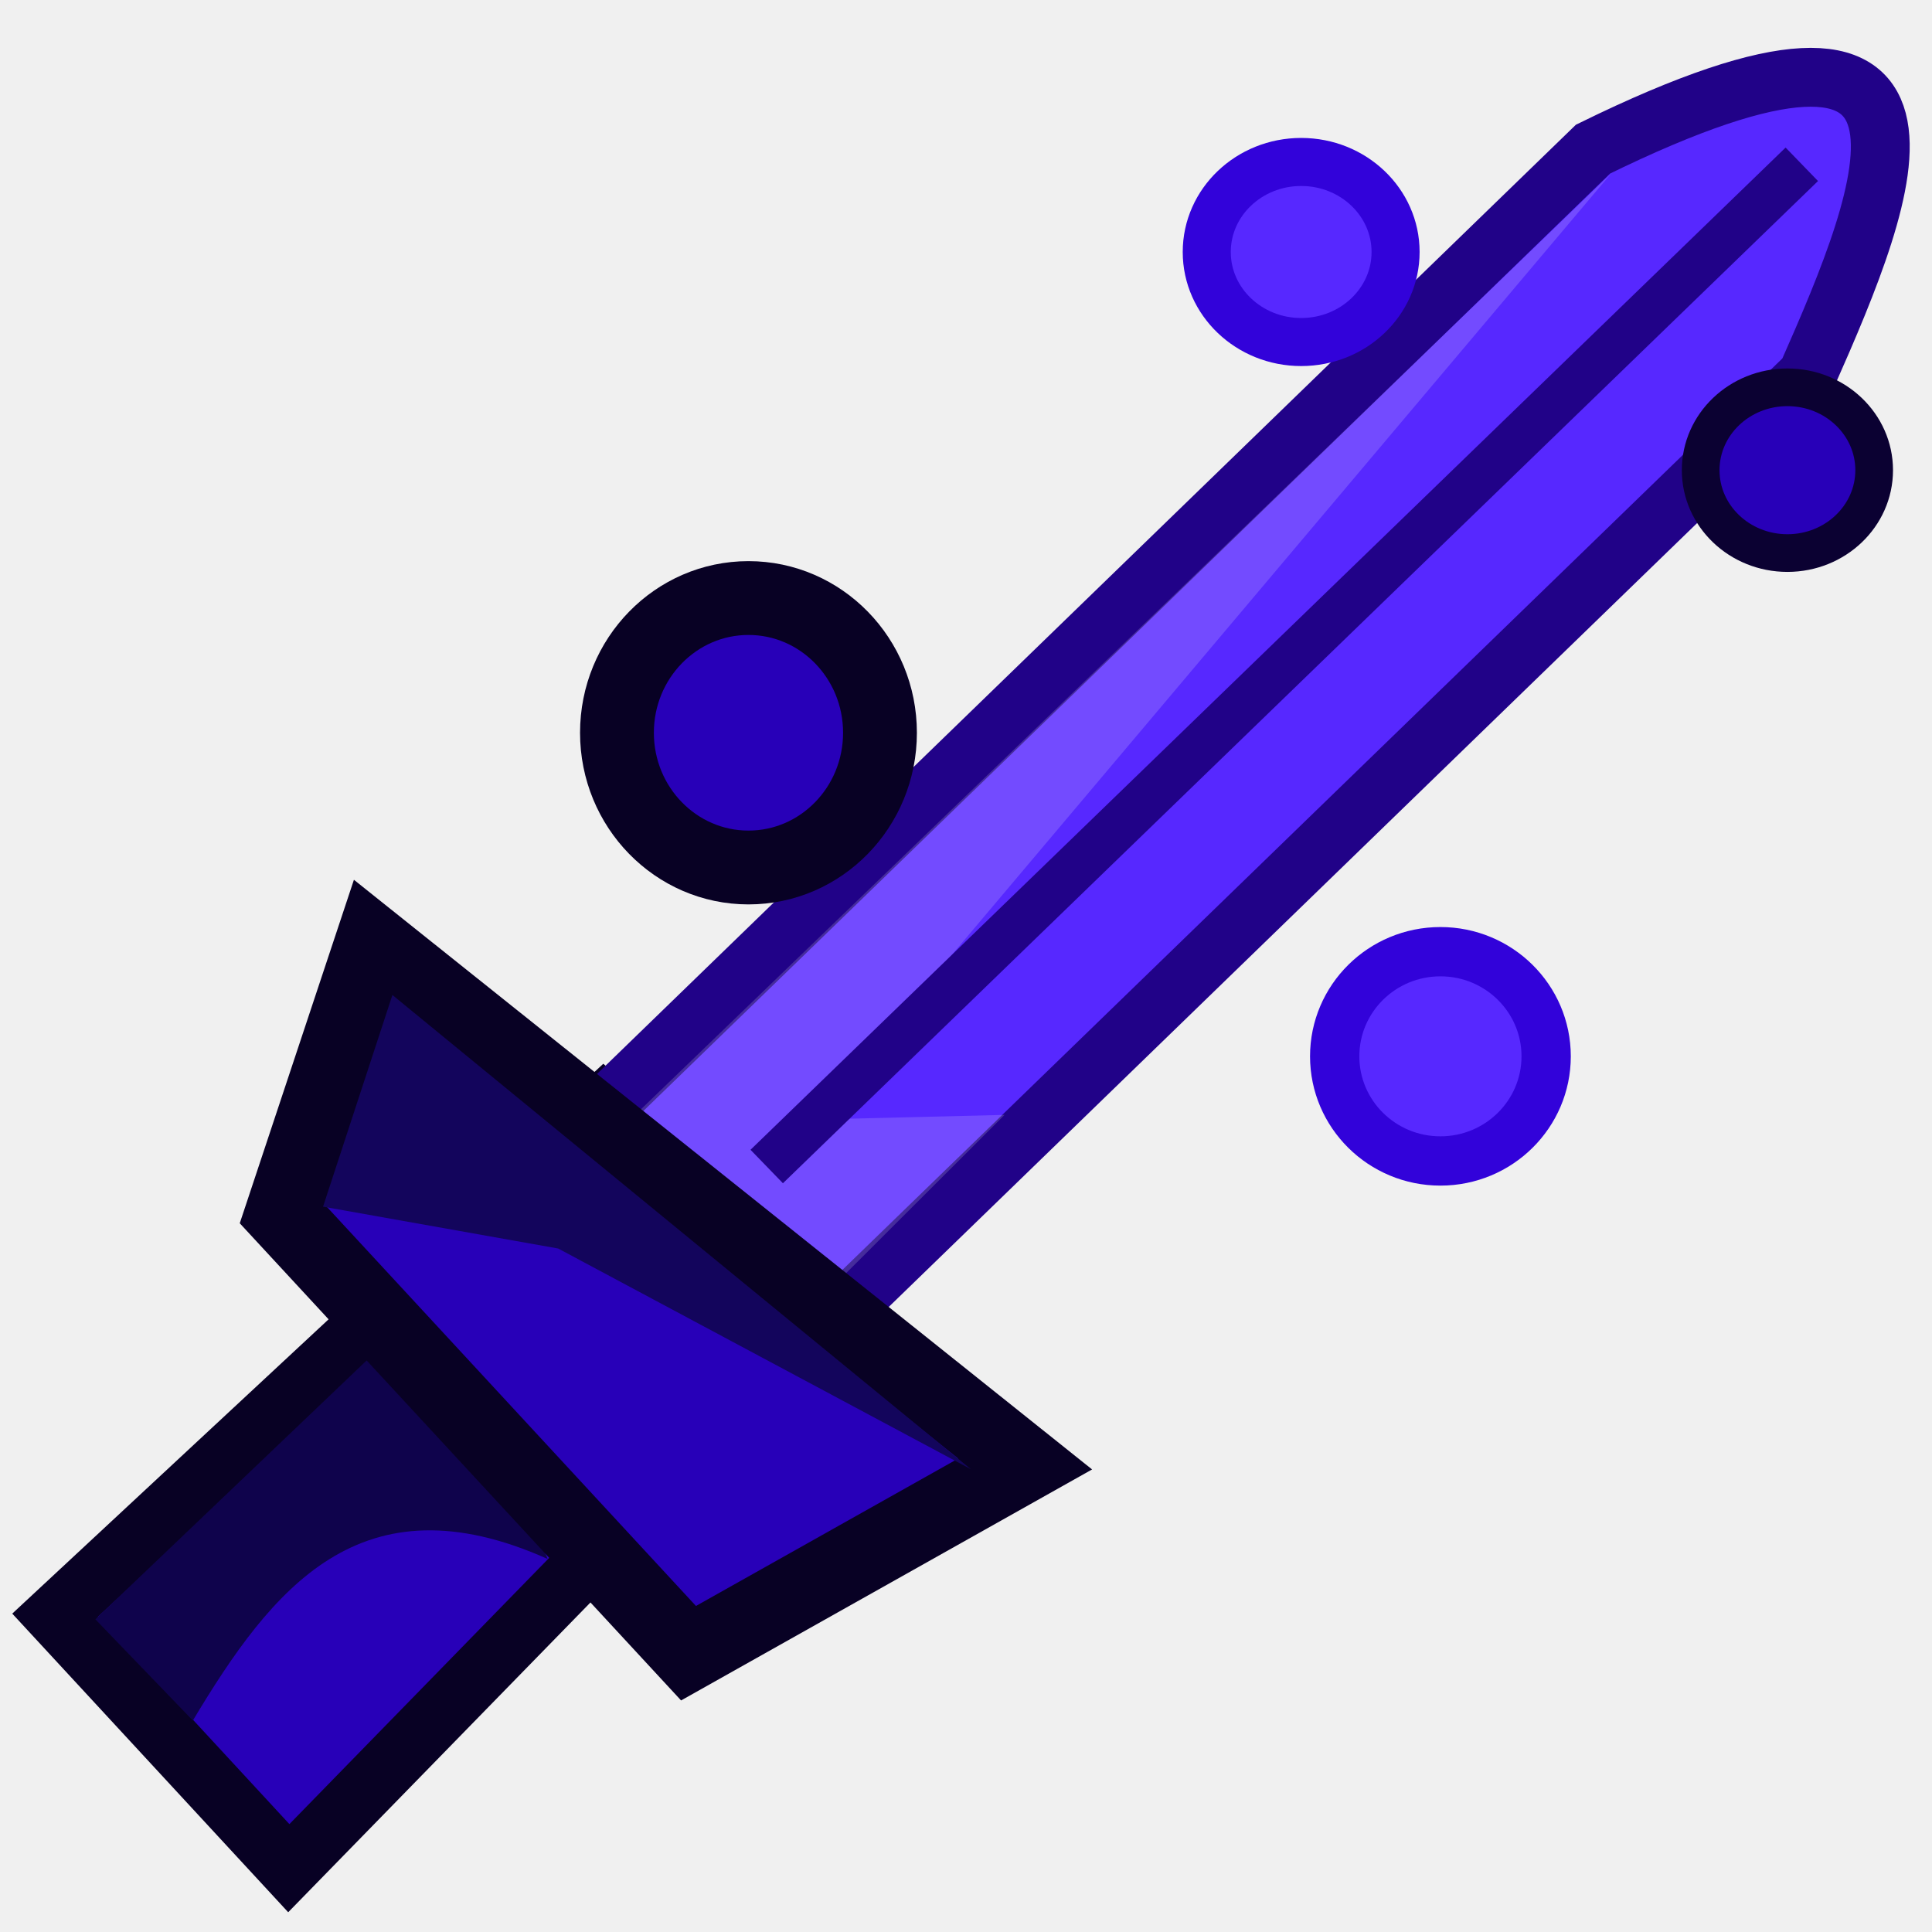
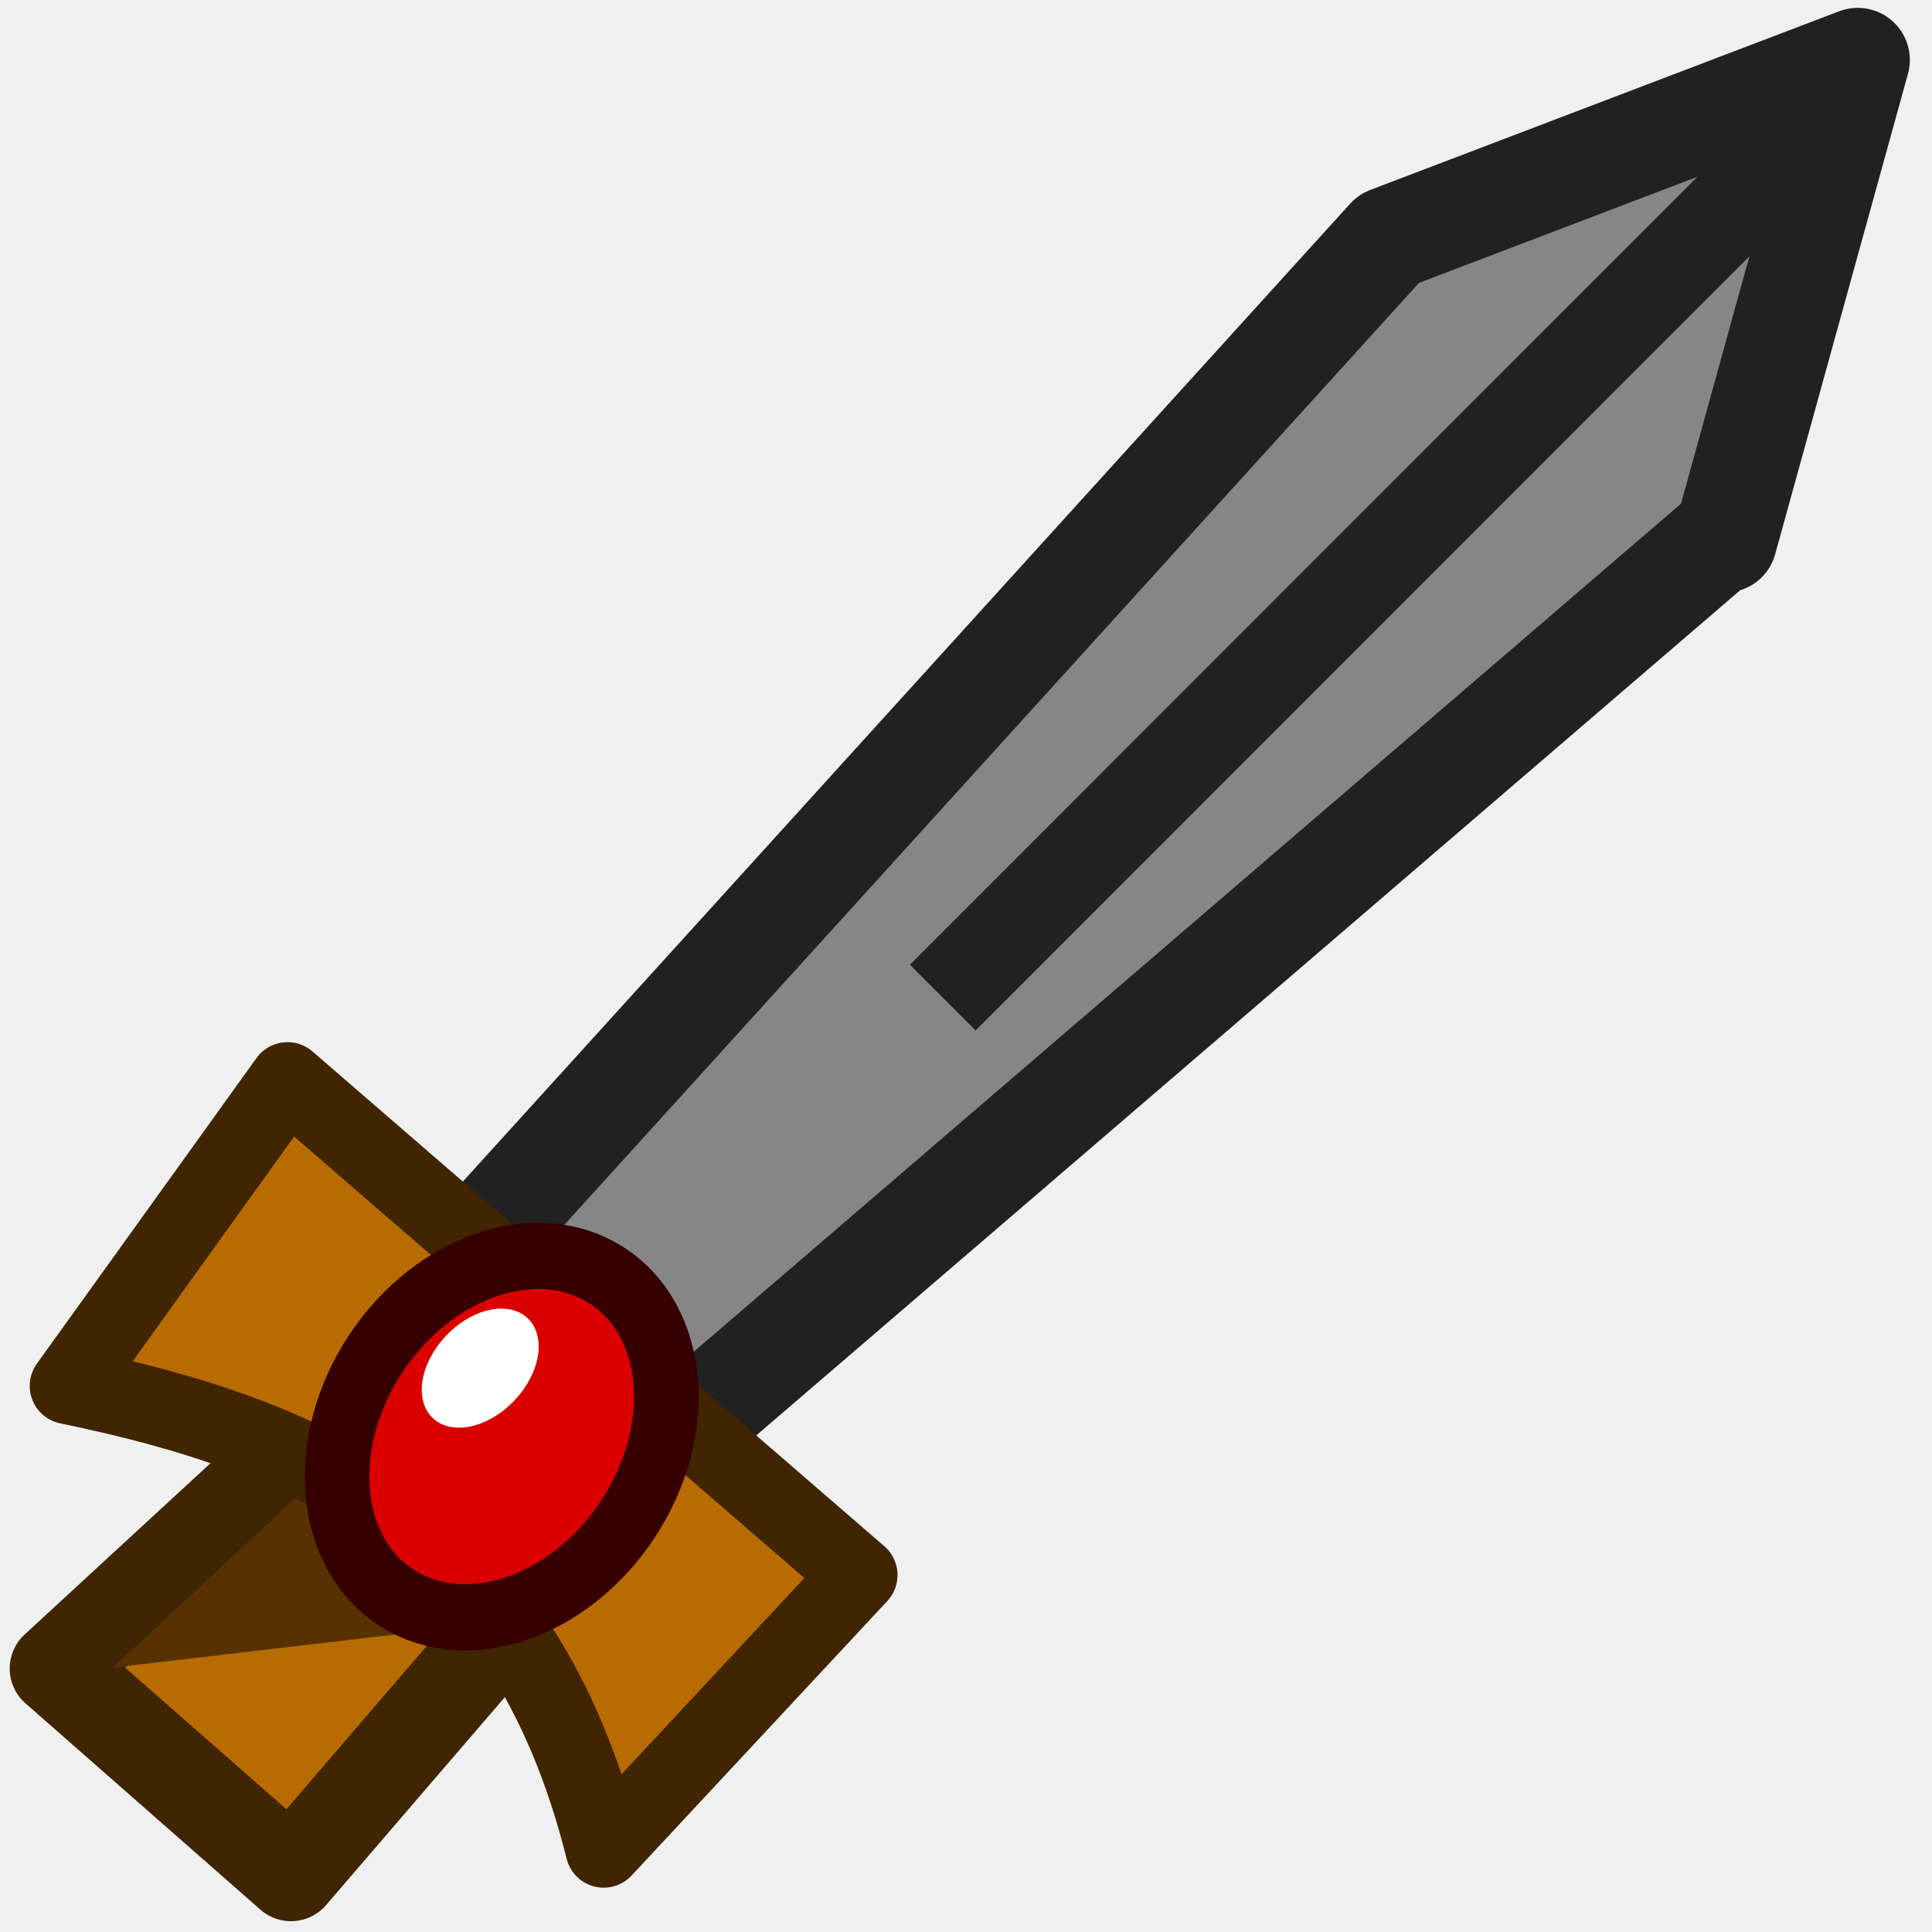
<svg xmlns="http://www.w3.org/2000/svg" width="100" height="100" viewBox="0 0 26.458 26.458" version="1.1" id="svg1" xml:space="preserve">
-   <defs id="defs1" />
+   <defs id="defs1">
+     <linearGradient id="linearGradient13895">
+       <stop style="stop-color:#000000;stop-opacity:1;" offset="0" id="stop13893" />
+     </linearGradient>
+     <filter style="color-interpolation-filters:sRGB" id="filter14269" x="-0.312" y="-0.296" width="1.623" height="1.592">
+       <feGaussianBlur stdDeviation="0.205" result="blur" id="feGaussianBlur14263" />
+       <feComposite in="SourceGraphic" in2="blur" operator="in" result="composite1" id="feComposite14265" />
+       <feComposite in="composite1" in2="composite1" operator="in" result="composite2" id="feComposite14267" />
+     </filter>
+     <filter style="color-interpolation-filters:sRGB" id="filter14269-3" x="-0.312" y="-0.296" width="1.623" height="1.592">
+       <feGaussianBlur stdDeviation="0.205" result="blur" id="feGaussianBlur14263-5" />
+       <feComposite in="SourceGraphic" in2="blur" operator="in" result="composite1" id="feComposite14265-6" />
+       <feComposite in="composite1" in2="composite1" operator="in" result="composite2" id="feComposite14267-2" />
+     </filter>
+   </defs>
  <g id="layer1">
-     <path id="rect3" style="fill:#2800b8;fill-opacity:1;stroke:#080124;stroke-width:0.831;stroke-opacity:1" d="M 11.515,17.836 3.955,25.584 0.754,22.12 8.276,15.122 Z" />
-     <path id="rect1" style="fill:#5728ff;fill-opacity:1;stroke:#210288;stroke-width:0.806;stroke-opacity:1" d="m 21.816,2.042 c 5.34,-2.62 4.063,0.542 2.93,3.101 L 9.578,19.851 6.648,16.75 Z" />
-     <path id="path15" style="fill:#0f034c;fill-opacity:1;stroke:none;stroke-width:0.529;stroke-opacity:1" d="M 7.499,21.349 C 4.94,20.206 3.725,21.753 2.641,23.562 L 1.306,22.176 6.028,17.67 Z" />
-     <path id="path1" style="fill:#ffffff;fill-opacity:0.165;stroke:none;stroke-width:0.722;stroke-opacity:1" d="M 22.064,2.375 8.526,15.434 11.133,17.889 l 2.624,-2.621 -2.625,0.064 z" />
-     <path id="rect2" style="fill:#2800b8;fill-opacity:1;stroke:#080124;stroke-width:1.028;stroke-opacity:1" d="M 5.102,12.91 14.039,20.049 9.429,22.64 3.867,16.626 Z" />
-     <path style="fill:none;fill-opacity:1;stroke:#210288;stroke-width:0.638;stroke-opacity:1" d="M 24.675,2.25 10.5,15.975" id="path11" />
-     <ellipse style="fill:#2800b8;fill-opacity:1;stroke:#080124;stroke-width:1.011;stroke-dasharray:none;stroke-opacity:1" id="ellipse12" cx="10.25" cy="10.035" rx="1.801" ry="1.845" />
-     <ellipse style="fill:#5728ff;fill-opacity:1;stroke:#3202da;stroke-width:0.658;stroke-dasharray:none;stroke-opacity:1" id="ellipse13" cx="17.819" cy="3.451" rx="1.293" ry="1.233" />
-     <ellipse style="fill:#5728ff;fill-opacity:1;stroke:#3202da;stroke-width:0.675;stroke-dasharray:none;stroke-opacity:1" id="ellipse14" cx="19.726" cy="14.466" rx="1.448" ry="1.433" />
-     <ellipse style="fill:#2800b8;fill-opacity:1;stroke:#0b0132;stroke-width:0.516;stroke-dasharray:none;stroke-opacity:1" id="ellipse15" cx="24.478" cy="6.439" rx="1.188" ry="1.135" />
-     <path id="path16" style="fill:#13055c;fill-opacity:1;stroke:none;stroke-width:0.914;stroke-opacity:1" d="M 5.374,13.626 13.297,20.121 7.644,17.098 4.424,16.525 Z" />
+     <path id="rect6" style="fill:#b86b00;fill-opacity:1;stroke:#3f2502;stroke-width:1.268;stroke-linecap:round;stroke-linejoin:round;stroke-opacity:1" d="m 0.767,22.85 7.059,-6.506 2.197,2.308 -6.038,7.024 z" />
+     <path id="rect4" style="fill:#868686;fill-opacity:1;stroke:#212121;stroke-width:1.427;stroke-linecap:round;stroke-linejoin:round;stroke-dasharray:none;stroke-opacity:1" d="M 25.441,0.821 19.019,3.268 5.981,17.637 8.715,20.127 23.578,7.36 l 0.044,0.041 z" />
+     <path style="fill:none;fill-opacity:1;stroke:#212121;stroke-width:1.273;stroke-dasharray:none;stroke-opacity:1" d="M 24.949,1.617 12.911,13.662" id="path9" />
+     <path style="fill:#573200;fill-opacity:1;stroke:none;stroke-width:1.648;stroke-linecap:round;stroke-linejoin:round;stroke-dasharray:none;stroke-opacity:0.515" d="M 5.089,19.548 1.547,22.837 8.226,22.054 Z" id="path13" />
+     <path id="rect5" style="fill:#b86b00;fill-opacity:1;stroke:#402500;stroke-width:1.046;stroke-linecap:round;stroke-linejoin:round;stroke-opacity:1" d="m 3.937,14.795 7.831,6.775 -3.501,3.758 C 7.162,20.895 4.209,19.657 0.93,18.98 Z" />
+     <g id="g2" transform="matrix(0.8275153,0,0,0.8481484,0.9437398,3.437339)">
+       <ellipse style="fill:#db0000;fill-opacity:1;stroke:#360000;stroke-width:1.069;stroke-linecap:round;stroke-linejoin:round;stroke-opacity:1" id="path1" cx="17.129" cy="11.152" rx="2.475" ry="3.131" transform="rotate(36.42048)" />
+       <ellipse style="fill:#ffffff;fill-opacity:1;stroke:none;stroke-width:1.205;stroke-linecap:round;stroke-linejoin:round;stroke-opacity:1" id="path2" cx="20" cy="-3.637" rx="0.844" ry="1.071" transform="matrix(0.1780751,0.9840169,-0.8922227,0.4515956,0,0)" />
+     </g>
  </g>
</svg>
